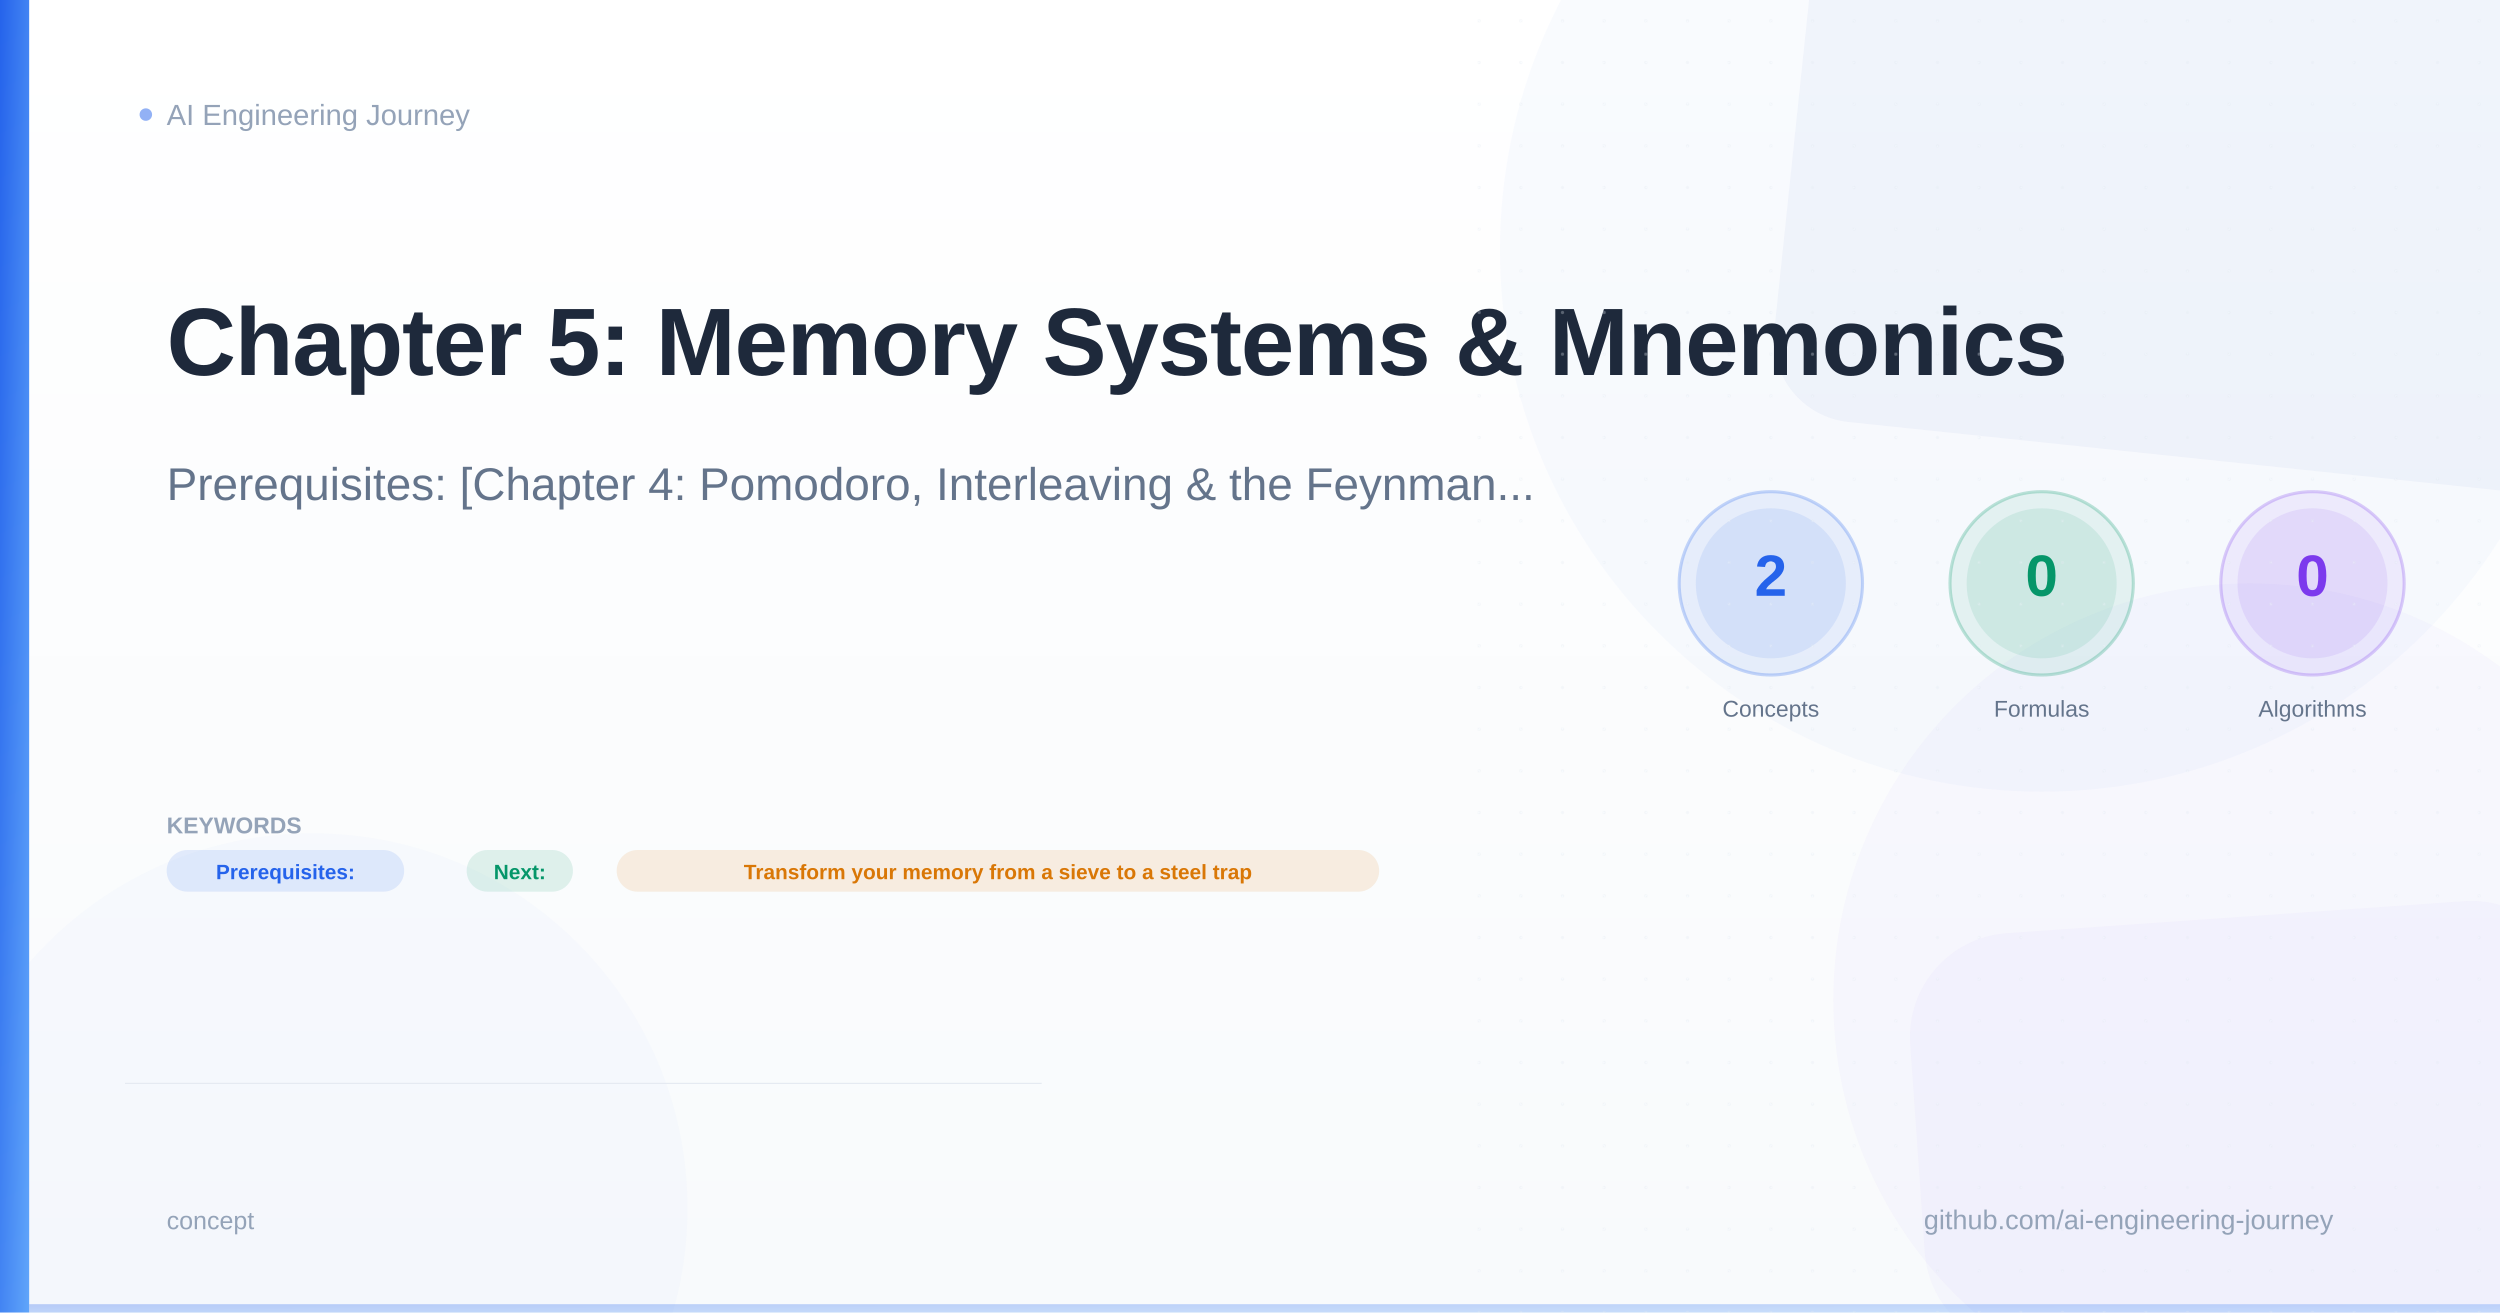
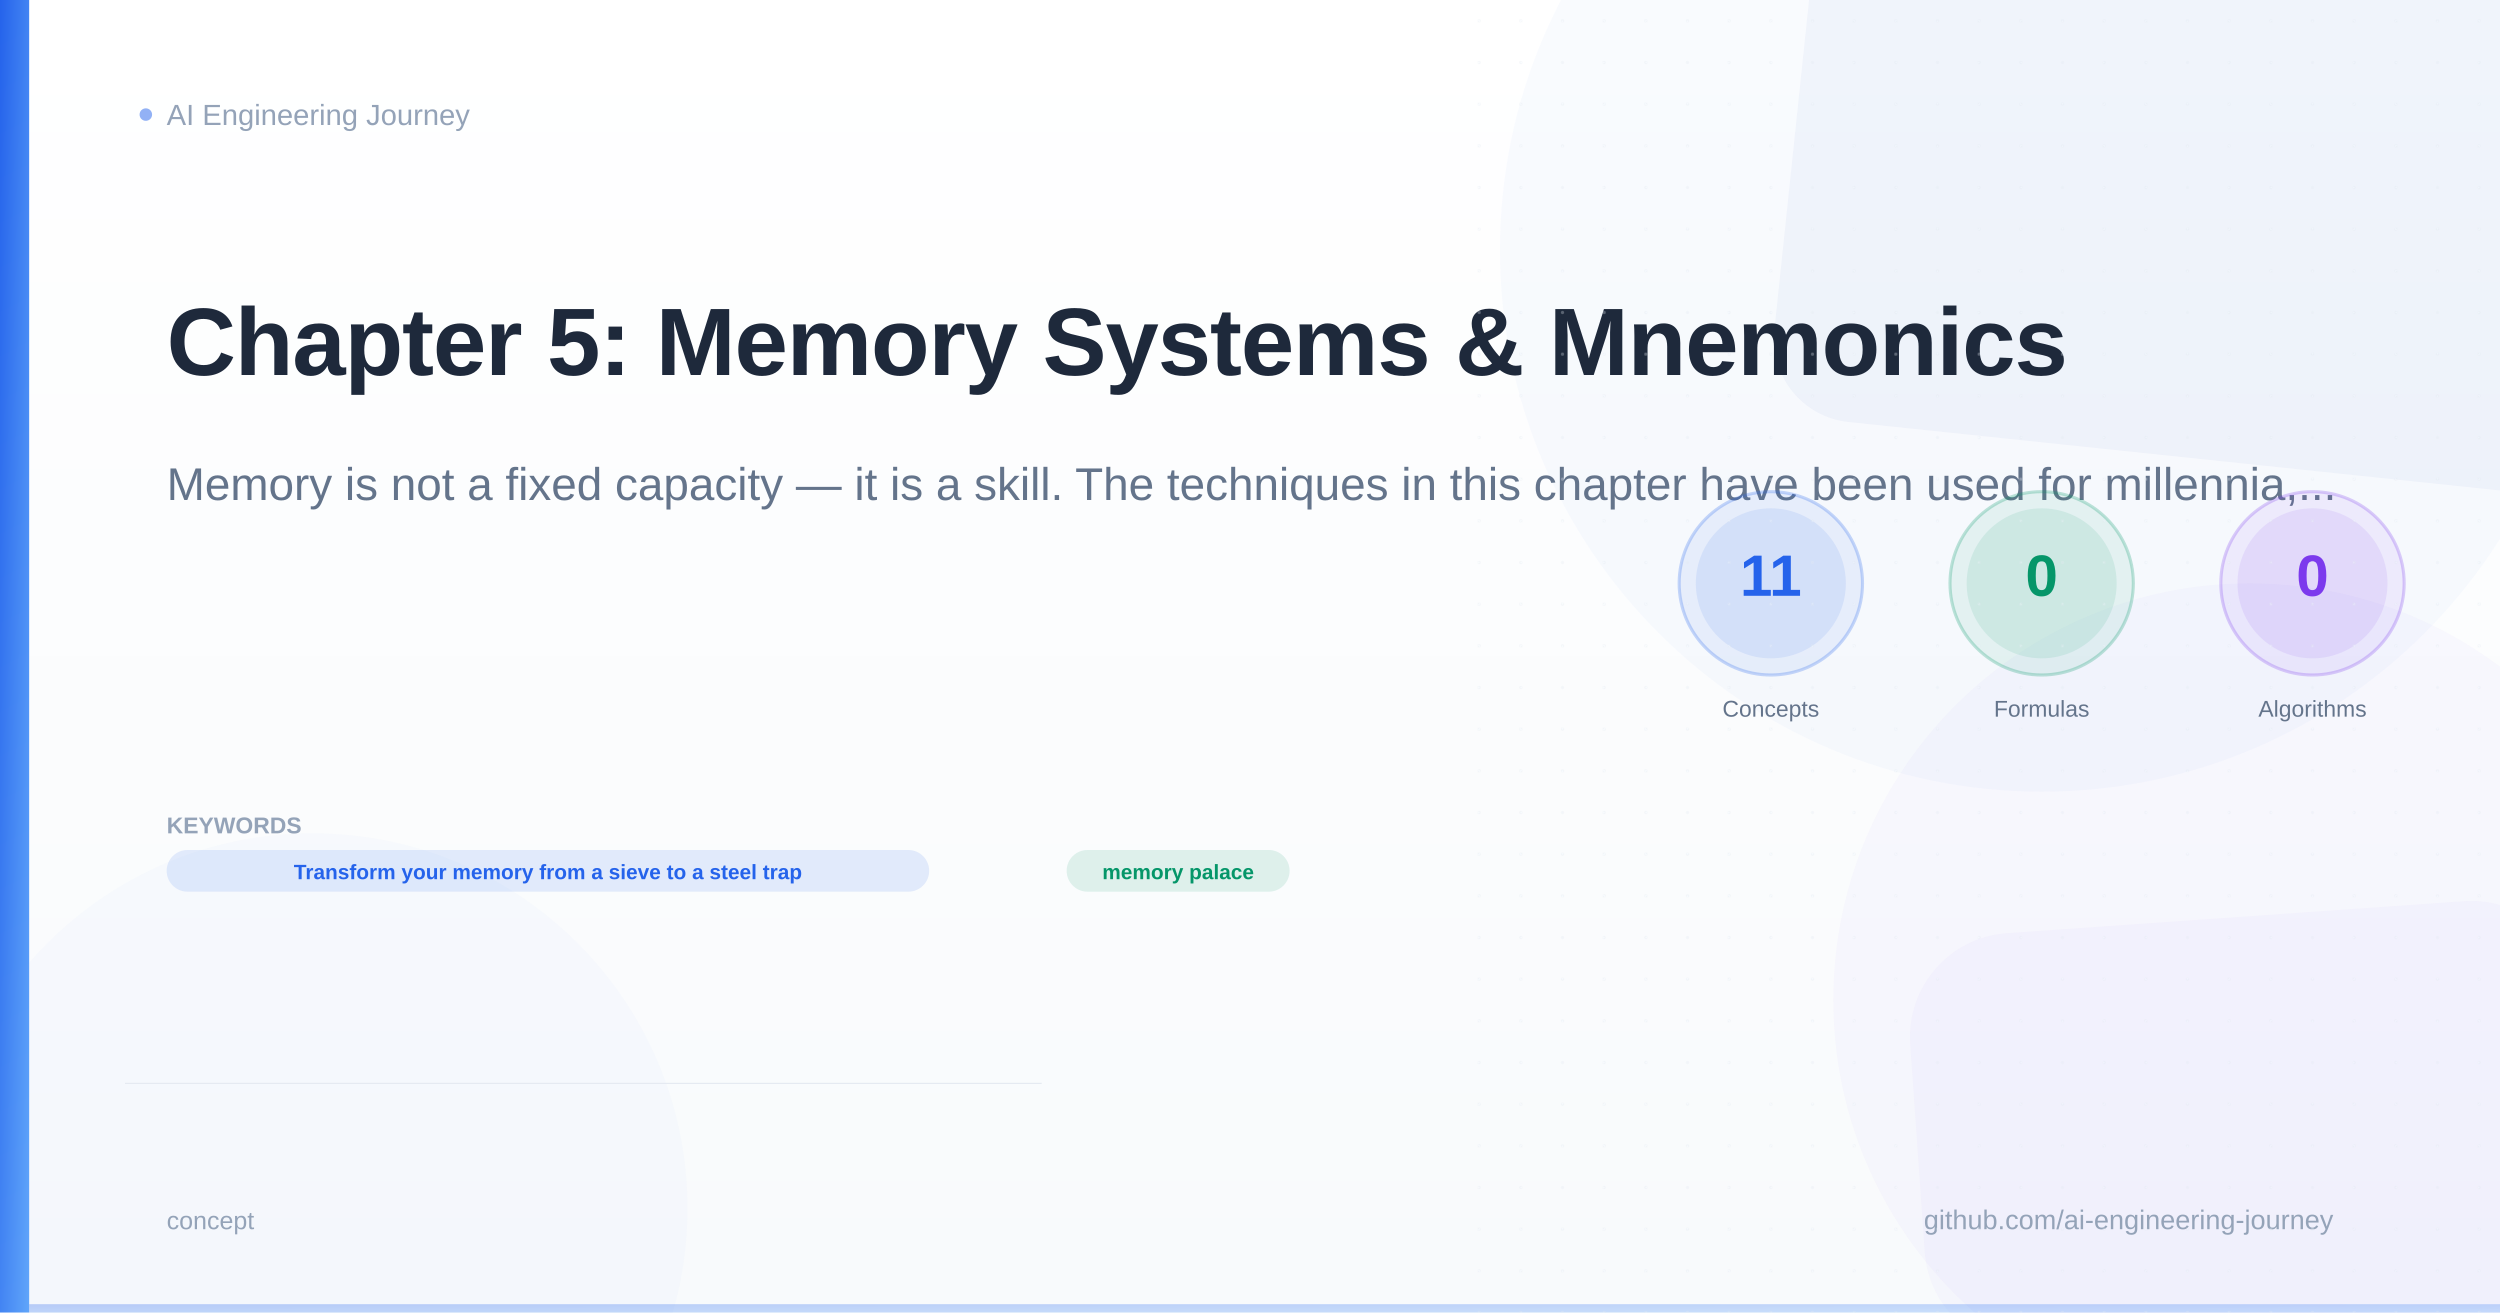
<svg xmlns="http://www.w3.org/2000/svg" width="1200" height="630" viewBox="0 0 1200 630">
  <defs>
    <linearGradient id="gBlue" x1="0" y1="0" x2="1" y2="1">
      <stop offset="0%" stop-color="#2563eb" />
      <stop offset="100%" stop-color="#60a5fa" />
    </linearGradient>
    <linearGradient id="gGreen" x1="0" y1="0" x2="1" y2="1">
      <stop offset="0%" stop-color="#059669" />
      <stop offset="100%" stop-color="#34d399" />
    </linearGradient>
    <linearGradient id="gOrange" x1="0" y1="0" x2="1" y2="1">
      <stop offset="0%" stop-color="#d97706" />
      <stop offset="100%" stop-color="#fbbf24" />
    </linearGradient>
    <linearGradient id="gPurple" x1="0" y1="0" x2="1" y2="1">
      <stop offset="0%" stop-color="#7c3aed" />
      <stop offset="100%" stop-color="#a78bfa" />
    </linearGradient>
    <linearGradient id="gBg" x1="0" y1="0" x2="0" y2="1">
      <stop offset="0%" stop-color="#ffffff" />
      <stop offset="100%" stop-color="#f8fafc" />
    </linearGradient>
    <filter id="shadowSm" x="-5%" y="-5%" width="115%" height="115%">
      <feDropShadow dx="0" dy="1" stdDeviation="2" flood-opacity="0.08" />
    </filter>
    <filter id="shadowMd" x="-8%" y="-8%" width="120%" height="120%">
      <feDropShadow dx="0" dy="2" stdDeviation="4" flood-opacity="0.12" />
    </filter>
    <filter id="shadowLg" x="-10%" y="-10%" width="125%" height="125%">
      <feDropShadow dx="0" dy="4" stdDeviation="8" flood-opacity="0.15" />
    </filter>
    <marker id="arrowBlue" viewBox="0 0 10 10" refX="8" refY="5" markerWidth="6" markerHeight="6" orient="auto">
      <path d="M0,0 L10,5 L0,10 Z" fill="#2563eb" />
    </marker>
    <marker id="arrowGray" viewBox="0 0 10 10" refX="8" refY="5" markerWidth="6" markerHeight="6" orient="auto">
      <path d="M0,0 L10,5 L0,10 Z" fill="#94a3b8" />
    </marker>
    <pattern id="dotGrid" width="20" height="20" patternUnits="userSpaceOnUse">
      <circle cx="10" cy="10" r="0.8" fill="#e2e8f0" />
    </pattern>
    <pattern id="lineGrid" width="30" height="30" patternUnits="userSpaceOnUse">
      <path d="M 30 0 L 0 0 0 30" fill="none" stroke="#f1f5f9" stroke-width="0.5" />
    </pattern>
  </defs>
  <rect width="1200" height="630" fill="#f8fafc" />
  <rect width="1200" height="630" fill="url(#gBg)" />
  <circle cx="980" cy="120" r="260" fill="#2563eb" opacity="0.03" />
  <circle cx="1080" cy="480" r="200" fill="#7c3aed" opacity="0.03" />
  <circle cx="150" cy="580" r="180" fill="#2563eb" opacity="0.02" />
  <rect x="860" y="-40" width="400" height="260" rx="40" fill="#1e40af" opacity="0.04" transform="rotate(6 1060 90)" />
  <rect x="920" y="440" width="320" height="200" rx="50" fill="#7c3aed" opacity="0.03" transform="rotate(-4 1080 540)" />
  <line x1="60" y1="520" x2="500" y2="520" stroke="#e2e8f0" stroke-width="0.5" />
  <rect x="0" y="0" width="14" height="630" fill="url(#gBlue)" />
  <rect x="14" y="626" width="1186" height="4" fill="url(#gBlue)" opacity="0.30" />
  <text x="80" y="60" font-size="14" fill="#94a3b8" font-family="Arial, sans-serif" font-weight="500">AI Engineering Journey</text>
  <circle cx="70" cy="55" r="3" fill="#2563eb" opacity="0.5" />
  <text x="80" y="180" font-size="46" font-weight="bold" fill="#1e293b" font-family="Arial, sans-serif" letter-spacing="-0.5">Chapter 5: Memory Systems &amp; Mnemonics</text>
-   <text x="80" y="240" font-size="22" fill="#64748b" font-family="Arial, sans-serif" font-weight="400">Prerequisites: [Chapter 4: Pomodoro, Interleaving &amp; the Feynman...</text>
+   <text x="80" y="240" font-size="22" fill="#64748b" font-family="Arial, sans-serif" font-weight="400">Memory is not a fixed capacity — it is a skill. The techniques in this chapter have been used for millennia,...</text>
  <line x1="80" y1="280" x2="280" y2="280" stroke="url(#gBlue)" stroke-width="5" stroke-linecap="round" />
  <circle cx="850" cy="280" r="44" fill="#2563eb" opacity="0.08" />
  <circle cx="850" cy="280" r="44" fill="none" stroke="#2563eb" stroke-width="1.5" opacity="0.25" />
  <circle cx="850" cy="280" r="36" fill="#2563eb" opacity="0.10" />
-   <text x="850" y="286" font-size="28" font-weight="bold" fill="#2563eb" text-anchor="middle" font-family="Arial, sans-serif">2</text>
+   <text x="850" y="286" font-size="28" font-weight="bold" fill="#2563eb" text-anchor="middle" font-family="Arial, sans-serif">11</text>
  <text x="850" y="344" font-size="11" fill="#64748b" text-anchor="middle" font-family="Arial, sans-serif" font-weight="500">Concepts</text>
  <circle cx="980" cy="280" r="44" fill="#059669" opacity="0.08" />
  <circle cx="980" cy="280" r="44" fill="none" stroke="#059669" stroke-width="1.5" opacity="0.25" />
  <circle cx="980" cy="280" r="36" fill="#059669" opacity="0.10" />
  <text x="980" y="286" font-size="28" font-weight="bold" fill="#059669" text-anchor="middle" font-family="Arial, sans-serif">0</text>
  <text x="980" y="344" font-size="11" fill="#64748b" text-anchor="middle" font-family="Arial, sans-serif" font-weight="500">Formulas</text>
  <circle cx="1110" cy="280" r="44" fill="#7c3aed" opacity="0.08" />
  <circle cx="1110" cy="280" r="44" fill="none" stroke="#7c3aed" stroke-width="1.5" opacity="0.25" />
  <circle cx="1110" cy="280" r="36" fill="#7c3aed" opacity="0.10" />
  <text x="1110" y="286" font-size="28" font-weight="bold" fill="#7c3aed" text-anchor="middle" font-family="Arial, sans-serif">0</text>
  <text x="1110" y="344" font-size="11" fill="#64748b" text-anchor="middle" font-family="Arial, sans-serif" font-weight="500">Algorithms</text>
  <text x="80" y="400" font-size="11" fill="#94a3b8" font-family="Arial, sans-serif" font-weight="600">KEYWORDS</text>
-   <rect x="80" y="408" width="114" height="20" rx="10" fill="#2563eb" opacity="0.12" />
-   <text x="137" y="422" font-size="10" font-weight="bold" fill="#2563eb" text-anchor="middle" font-family="Arial, sans-serif">Prerequisites:</text>
-   <rect x="224" y="408" width="51" height="20" rx="10" fill="#059669" opacity="0.12" />
-   <text x="249.5" y="422" font-size="10" font-weight="bold" fill="#059669" text-anchor="middle" font-family="Arial, sans-serif">Next:</text>
-   <rect x="296" y="408" width="366" height="20" rx="10" fill="#d97706" opacity="0.12" />
-   <text x="479" y="422" font-size="10" font-weight="bold" fill="#d97706" text-anchor="middle" font-family="Arial, sans-serif">Transform your memory from a sieve to a steel trap</text>
+   <rect x="80" y="408" width="366" height="20" rx="10" fill="#2563eb" opacity="0.12" />
+   <text x="263" y="422" font-size="10" font-weight="bold" fill="#2563eb" text-anchor="middle" font-family="Arial, sans-serif">Transform your memory from a sieve to a steel trap</text>
+   <rect x="512" y="408" width="107" height="20" rx="10" fill="#059669" opacity="0.12" />
+   <text x="565.5" y="422" font-size="10" font-weight="bold" fill="#059669" text-anchor="middle" font-family="Arial, sans-serif">memory palace</text>
  <text x="1120" y="590" font-size="13" fill="#94a3b8" text-anchor="end" font-family="Arial, sans-serif">github.com/ai-engineering-journey</text>
  <text x="80" y="590" font-size="12" fill="#94a3b8" font-family="Arial, sans-serif">concept</text>
  <rect x="700" y="0" width="500" height="630" fill="url(#dotGrid)" opacity="0.3" />
</svg>
